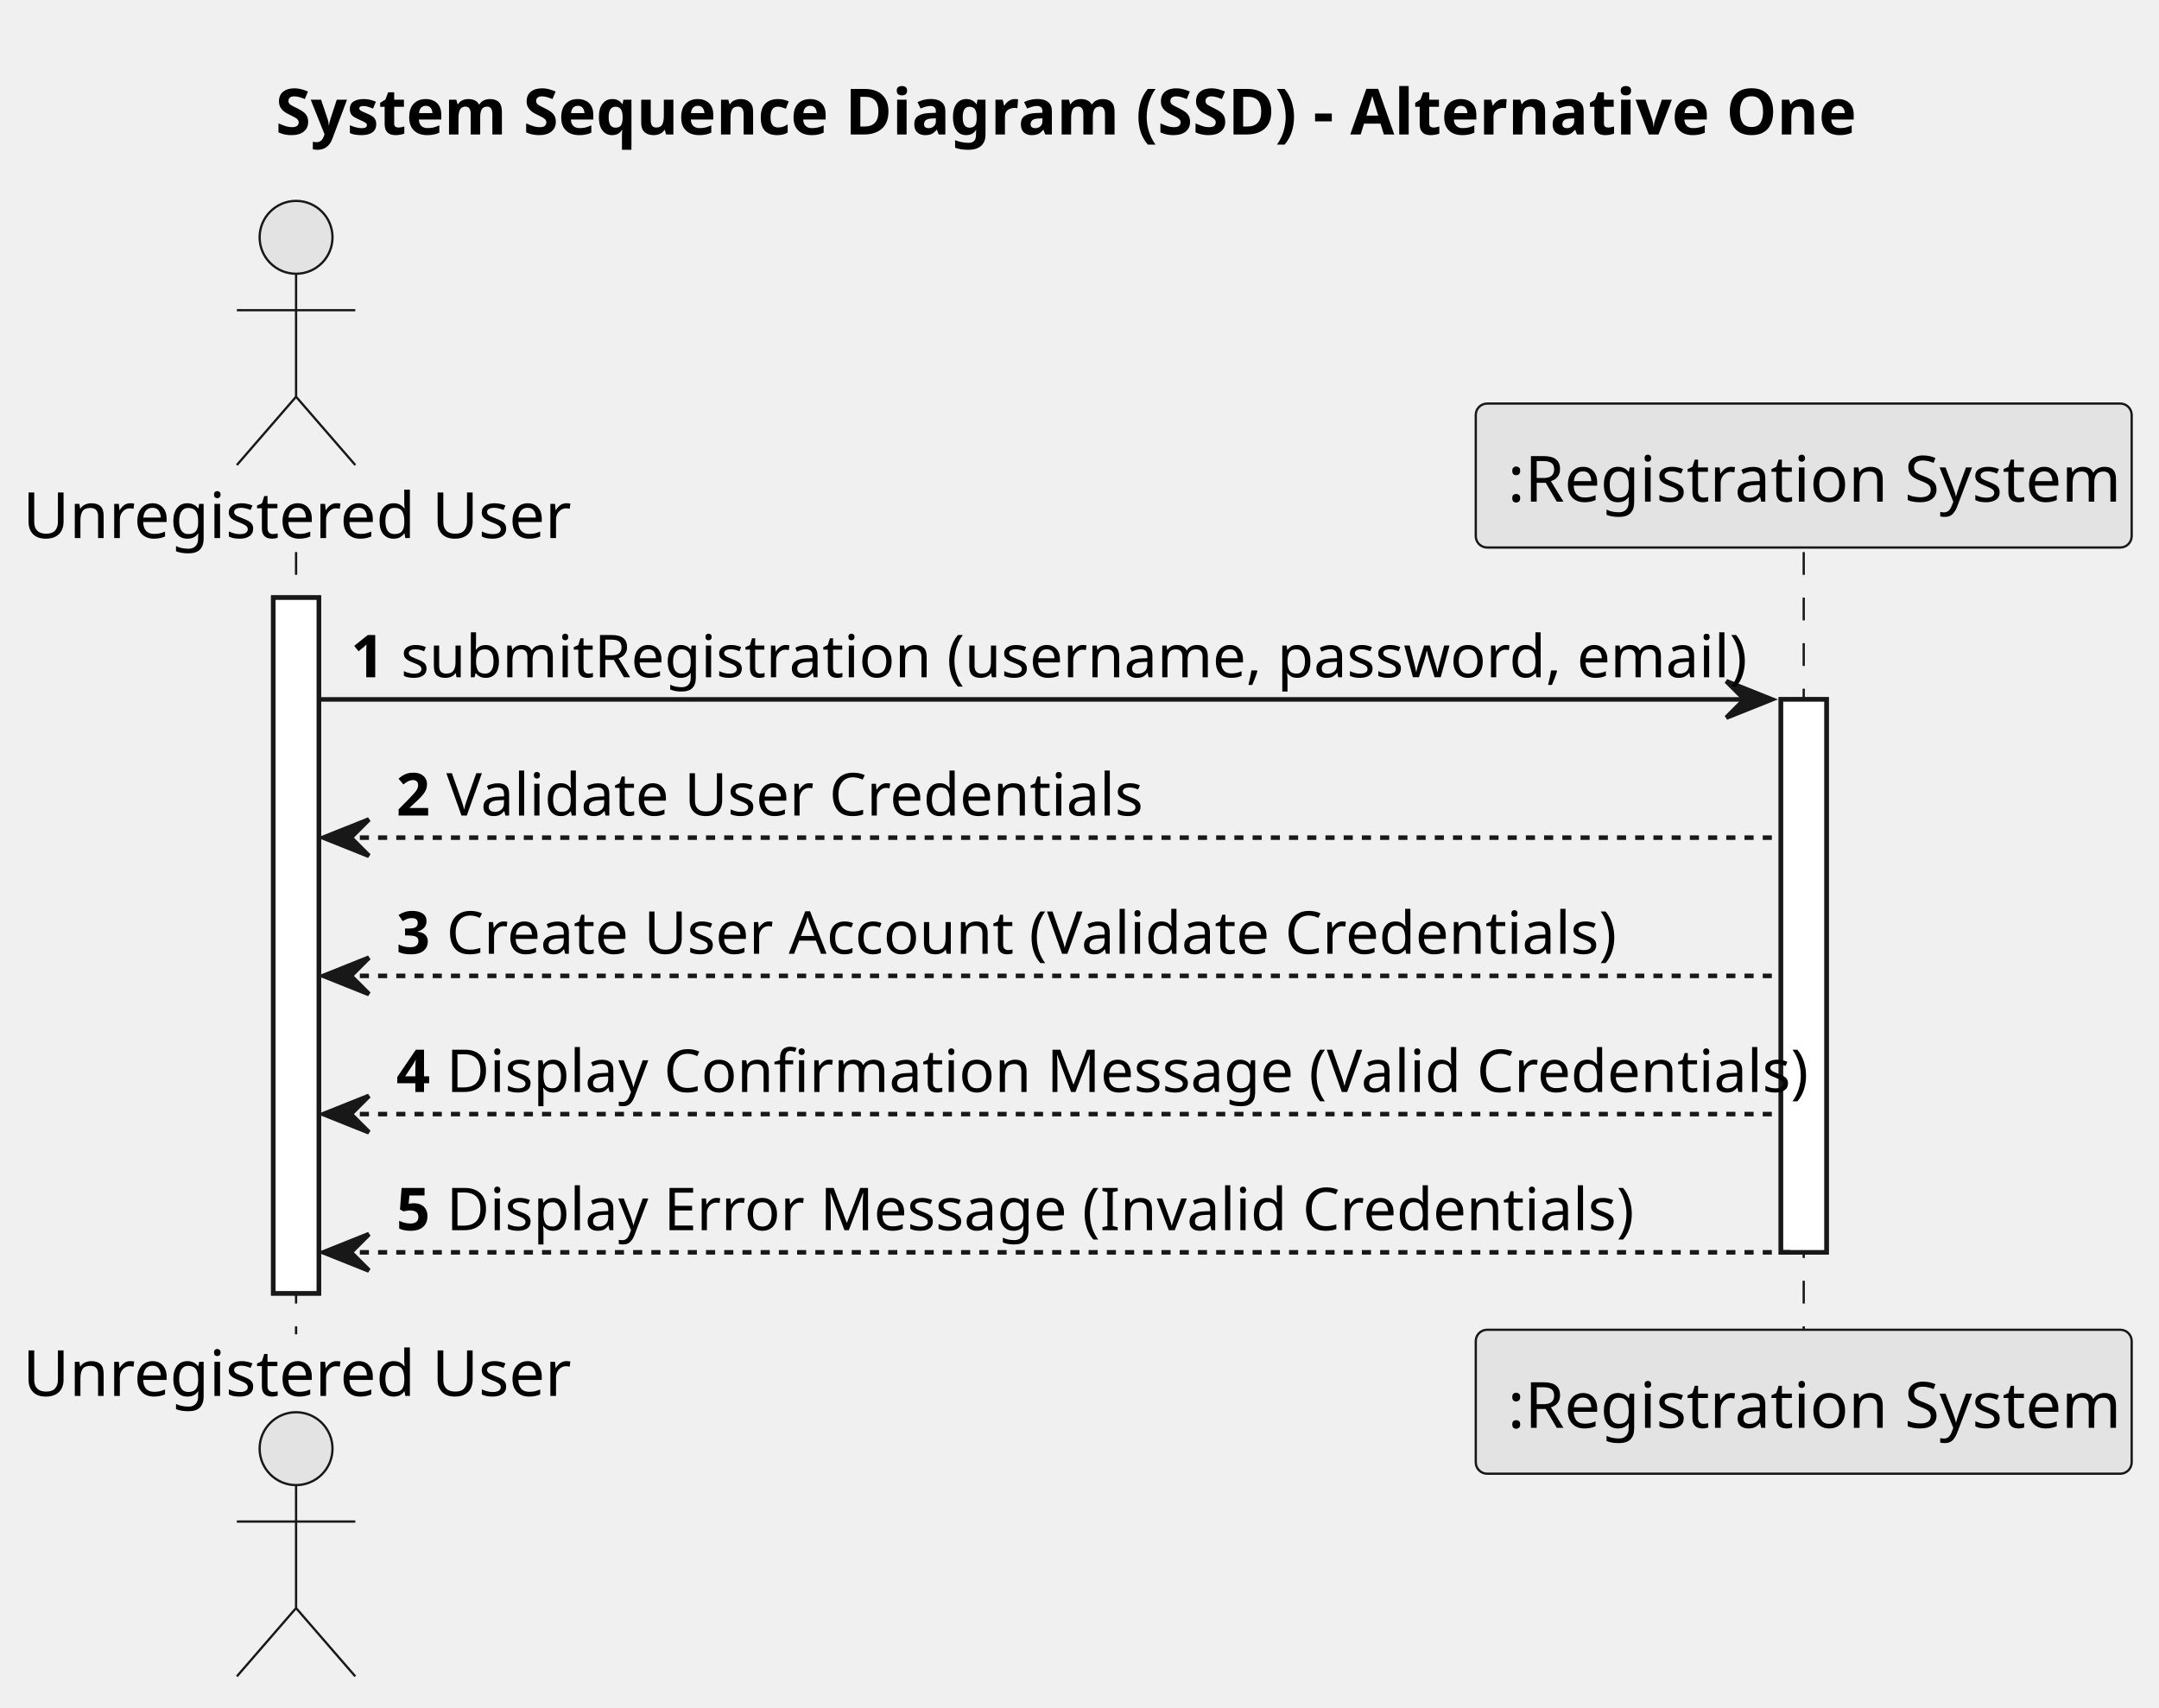
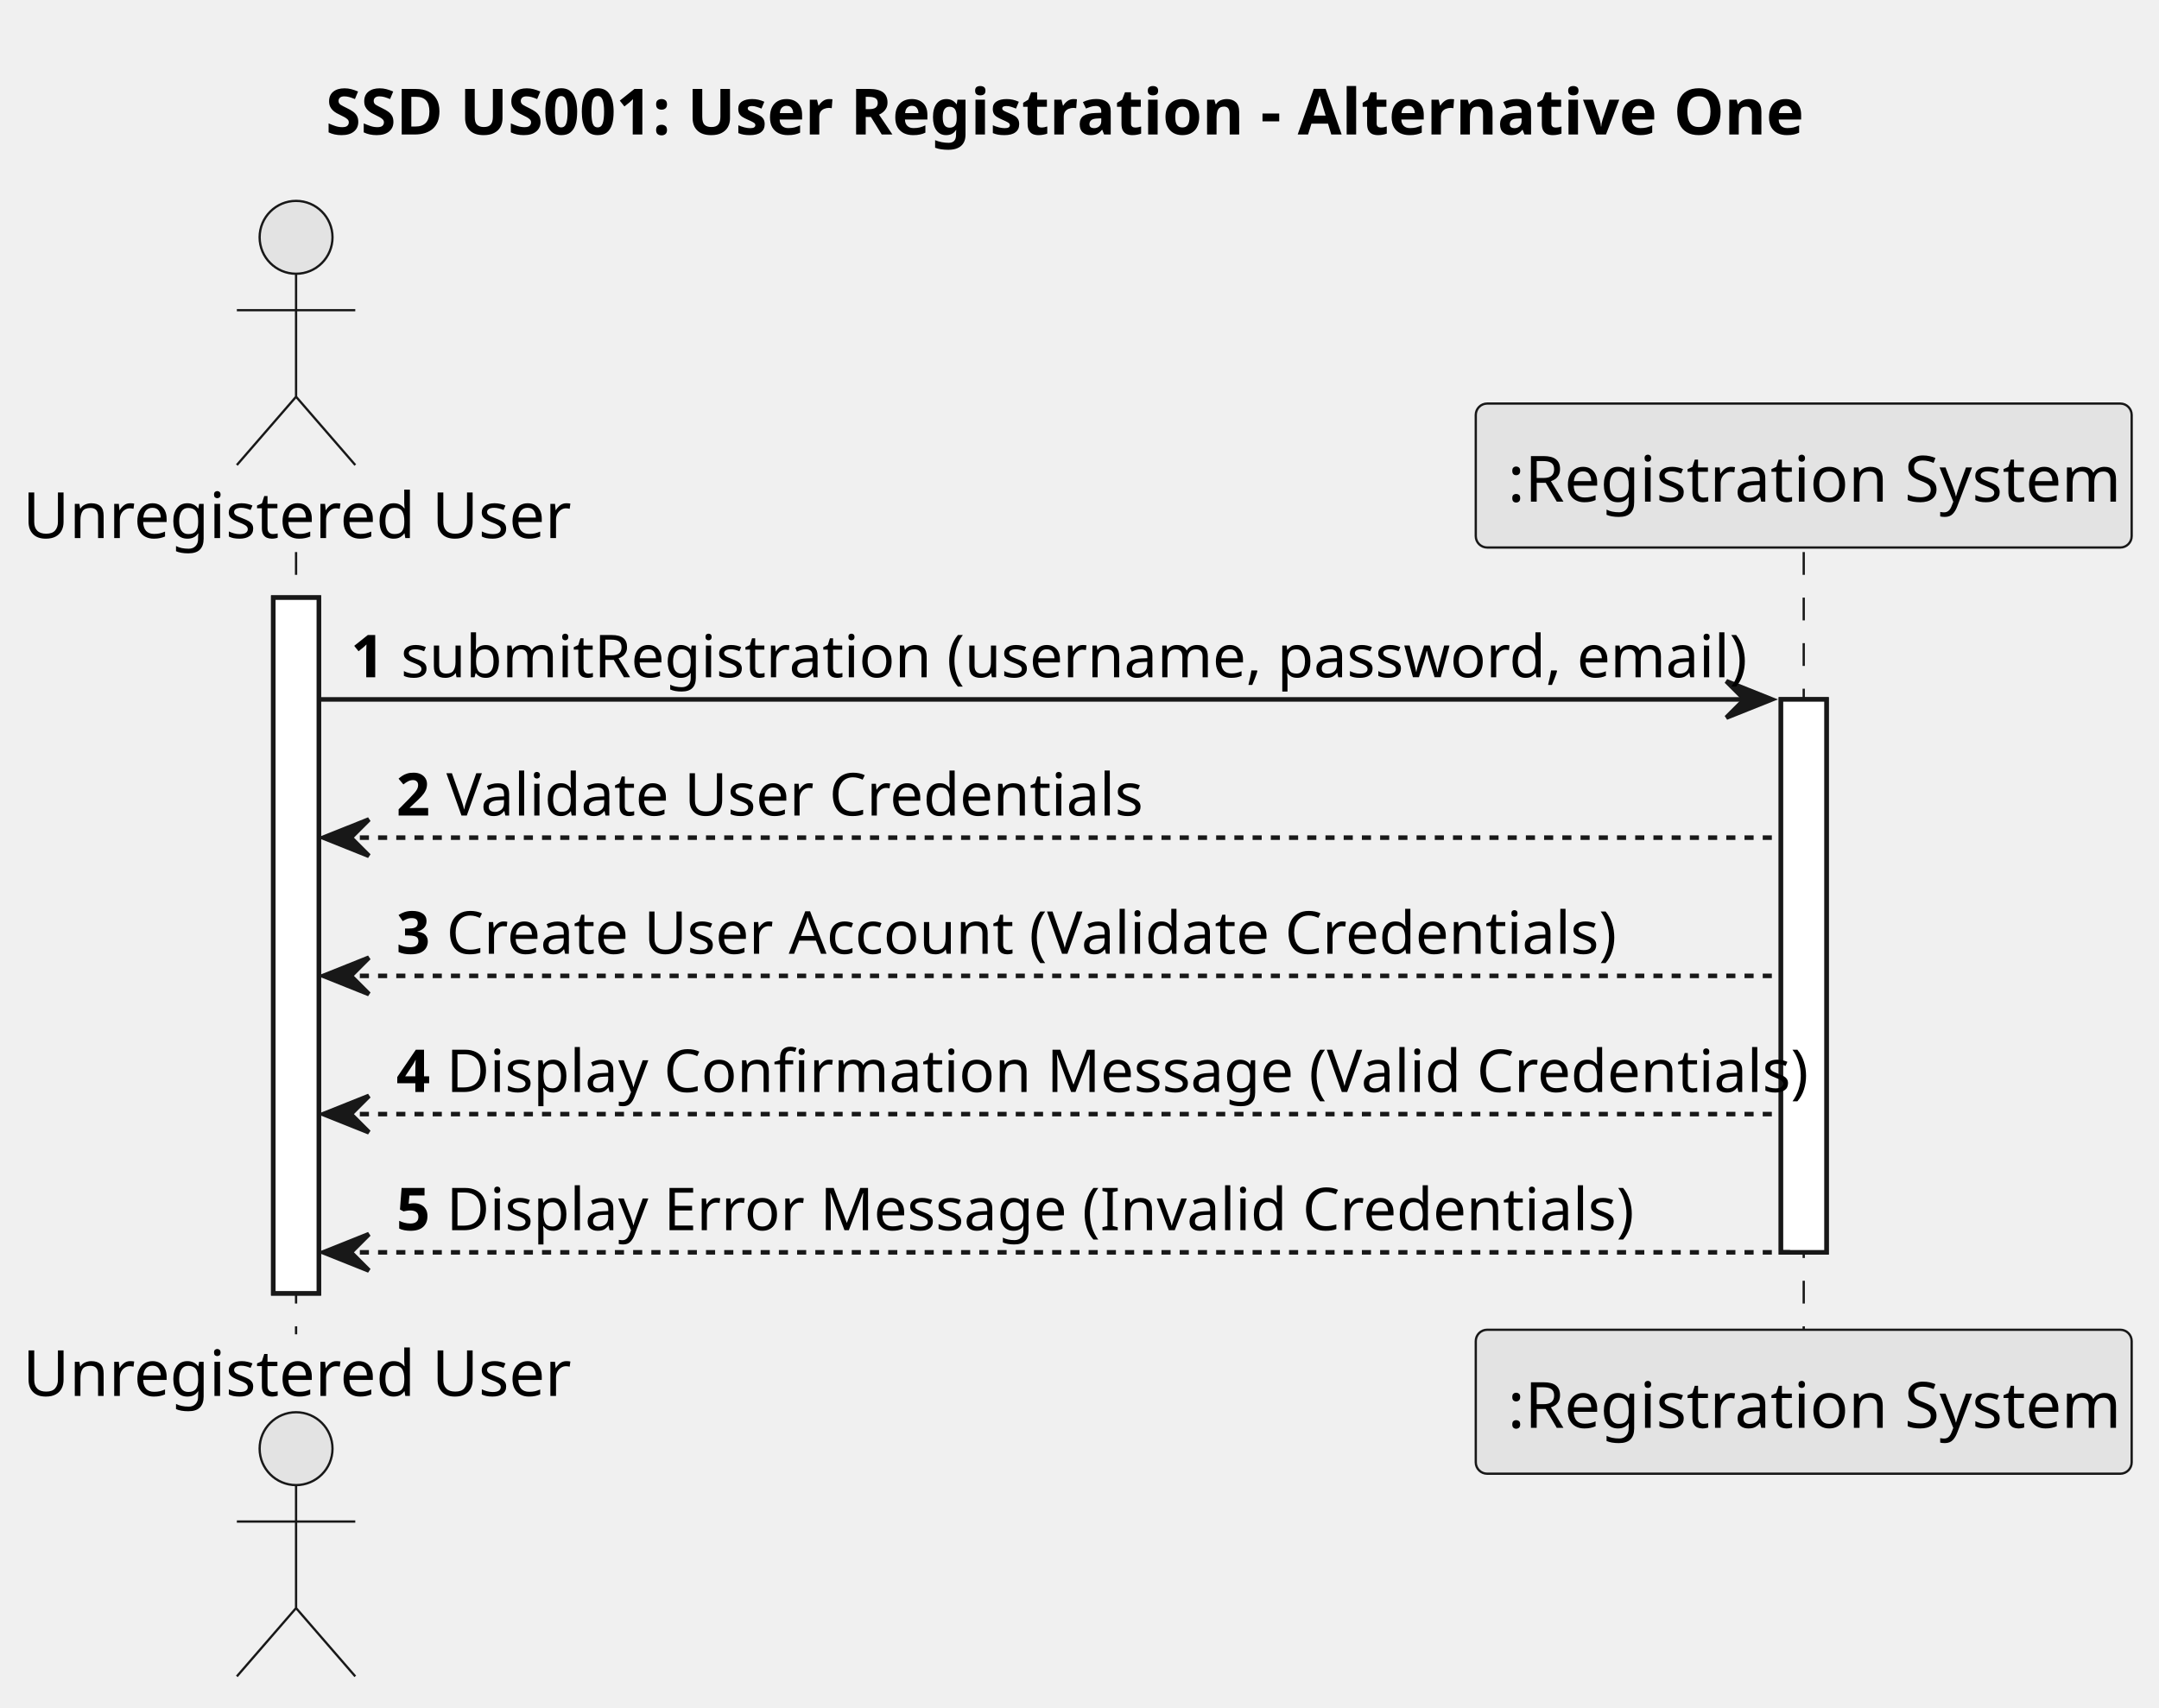
<svg xmlns="http://www.w3.org/2000/svg" contentStyleType="text/css" height="375px" preserveAspectRatio="none" style="width:474px;height:375px;background:#FFFFFF;" version="1.1" viewBox="0 0 474 375" width="474px" zoomAndPan="magnify">
  <defs />
  <g>
-     <text fill="#000000" font-family="sans-serif" font-size="14" font-weight="bold" lengthAdjust="spacing" textLength="351" x="60.5" y="29.533">System Sequence Diagram (SSD) - Alternative One</text>
+     <text fill="#000000" font-family="sans-serif" font-size="14" font-weight="bold" lengthAdjust="spacing" textLength="329" x="71.5" y="29.533">SSD US001: User Registration - Alternative One</text>
    <rect fill="#FFFFFF" height="152.758" style="stroke:#181818;stroke-width:1.0;" width="10" x="60" y="131.219" />
    <rect fill="#FFFFFF" height="121.406" style="stroke:#181818;stroke-width:1.0;" width="10" x="391" y="153.57" />
    <line style="stroke:#181818;stroke-width:0.5;stroke-dasharray:5.0,5.0;" x1="65" x2="65" y1="121.219" y2="292.977" />
    <line style="stroke:#181818;stroke-width:0.5;stroke-dasharray:5.0,5.0;" x1="396" x2="396" y1="121.219" y2="292.977" />
    <text fill="#000000" font-family="sans-serif" font-size="14" lengthAdjust="spacing" textLength="114" x="5" y="118.143">Unregistered User</text>
    <ellipse cx="65" cy="52.109" fill="#E3E3E3" rx="8" ry="8" style="stroke:#181818;stroke-width:0.5;" />
    <path d="M65,60.109 L65,87.109 M52,68.109 L78,68.109 M65,87.109 L52,102.109 M65,87.109 L78,102.109 " fill="none" style="stroke:#181818;stroke-width:0.5;" />
    <text fill="#000000" font-family="sans-serif" font-size="14" lengthAdjust="spacing" textLength="114" x="5" y="306.51">Unregistered User</text>
    <ellipse cx="65" cy="318.086" fill="#E3E3E3" rx="8" ry="8" style="stroke:#181818;stroke-width:0.5;" />
    <path d="M65,326.086 L65,353.086 M52,334.086 L78,334.086 M65,353.086 L52,368.086 M65,353.086 L78,368.086 " fill="none" style="stroke:#181818;stroke-width:0.5;" />
    <rect fill="#E3E3E3" height="31.609" rx="2.5" ry="2.5" style="stroke:#181818;stroke-width:0.5;" width="144" x="324" y="88.609" />
    <text fill="#000000" font-family="sans-serif" font-size="14" lengthAdjust="spacing" textLength="130" x="331" y="110.143">:Registration System</text>
    <rect fill="#E3E3E3" height="31.609" rx="2.5" ry="2.5" style="stroke:#181818;stroke-width:0.5;" width="144" x="324" y="291.977" />
    <text fill="#000000" font-family="sans-serif" font-size="14" lengthAdjust="spacing" textLength="130" x="331" y="313.51">:Registration System</text>
    <rect fill="#FFFFFF" height="152.758" style="stroke:#181818;stroke-width:1.0;" width="10" x="60" y="131.219" />
    <rect fill="#FFFFFF" height="121.406" style="stroke:#181818;stroke-width:1.0;" width="10" x="391" y="153.57" />
    <polygon fill="#181818" points="379,149.57,389,153.57,379,157.57,383,153.57" style="stroke:#181818;stroke-width:1.0;" />
    <line style="stroke:#181818;stroke-width:1.0;" x1="70" x2="385" y1="153.57" y2="153.57" />
    <text fill="#000000" font-family="sans-serif" font-size="13" font-weight="bold" lengthAdjust="spacing" textLength="7" x="77" y="148.714">1</text>
    <text fill="#000000" font-family="sans-serif" font-size="13" lengthAdjust="spacing" textLength="279" x="88" y="148.714">submitRegistration (username, password, email)</text>
    <polygon fill="#181818" points="81,179.922,71,183.922,81,187.922,77,183.922" style="stroke:#181818;stroke-width:1.0;" />
    <line style="stroke:#181818;stroke-width:1.0;stroke-dasharray:2.0,2.0;" x1="75" x2="390" y1="183.922" y2="183.922" />
    <text fill="#000000" font-family="sans-serif" font-size="13" font-weight="bold" lengthAdjust="spacing" textLength="7" x="87" y="179.065">2</text>
    <text fill="#000000" font-family="sans-serif" font-size="13" lengthAdjust="spacing" textLength="147" x="98" y="179.065">Validate User Credentials</text>
    <polygon fill="#181818" points="81,210.273,71,214.273,81,218.273,77,214.273" style="stroke:#181818;stroke-width:1.0;" />
    <line style="stroke:#181818;stroke-width:1.0;stroke-dasharray:2.0,2.0;" x1="75" x2="390" y1="214.273" y2="214.273" />
    <text fill="#000000" font-family="sans-serif" font-size="13" font-weight="bold" lengthAdjust="spacing" textLength="7" x="87" y="209.417">3</text>
    <text fill="#000000" font-family="sans-serif" font-size="13" lengthAdjust="spacing" textLength="249" x="98" y="209.417">Create User Account (Validate Credentials)</text>
    <polygon fill="#181818" points="81,240.625,71,244.625,81,248.625,77,244.625" style="stroke:#181818;stroke-width:1.0;" />
    <line style="stroke:#181818;stroke-width:1.0;stroke-dasharray:2.0,2.0;" x1="75" x2="390" y1="244.625" y2="244.625" />
    <text fill="#000000" font-family="sans-serif" font-size="13" font-weight="bold" lengthAdjust="spacing" textLength="7" x="87" y="239.769">4</text>
    <text fill="#000000" font-family="sans-serif" font-size="13" lengthAdjust="spacing" textLength="286" x="98" y="239.769">Display Confirmation Message (Valid Credentials)</text>
    <polygon fill="#181818" points="81,270.977,71,274.977,81,278.977,77,274.977" style="stroke:#181818;stroke-width:1.0;" />
    <line style="stroke:#181818;stroke-width:1.0;stroke-dasharray:2.0,2.0;" x1="75" x2="395" y1="274.977" y2="274.977" />
    <text fill="#000000" font-family="sans-serif" font-size="13" font-weight="bold" lengthAdjust="spacing" textLength="7" x="87" y="270.12">5</text>
    <text fill="#000000" font-family="sans-serif" font-size="13" lengthAdjust="spacing" textLength="248" x="98" y="270.12">Display Error Message (Invalid Credentials)</text>
  </g>
</svg>
